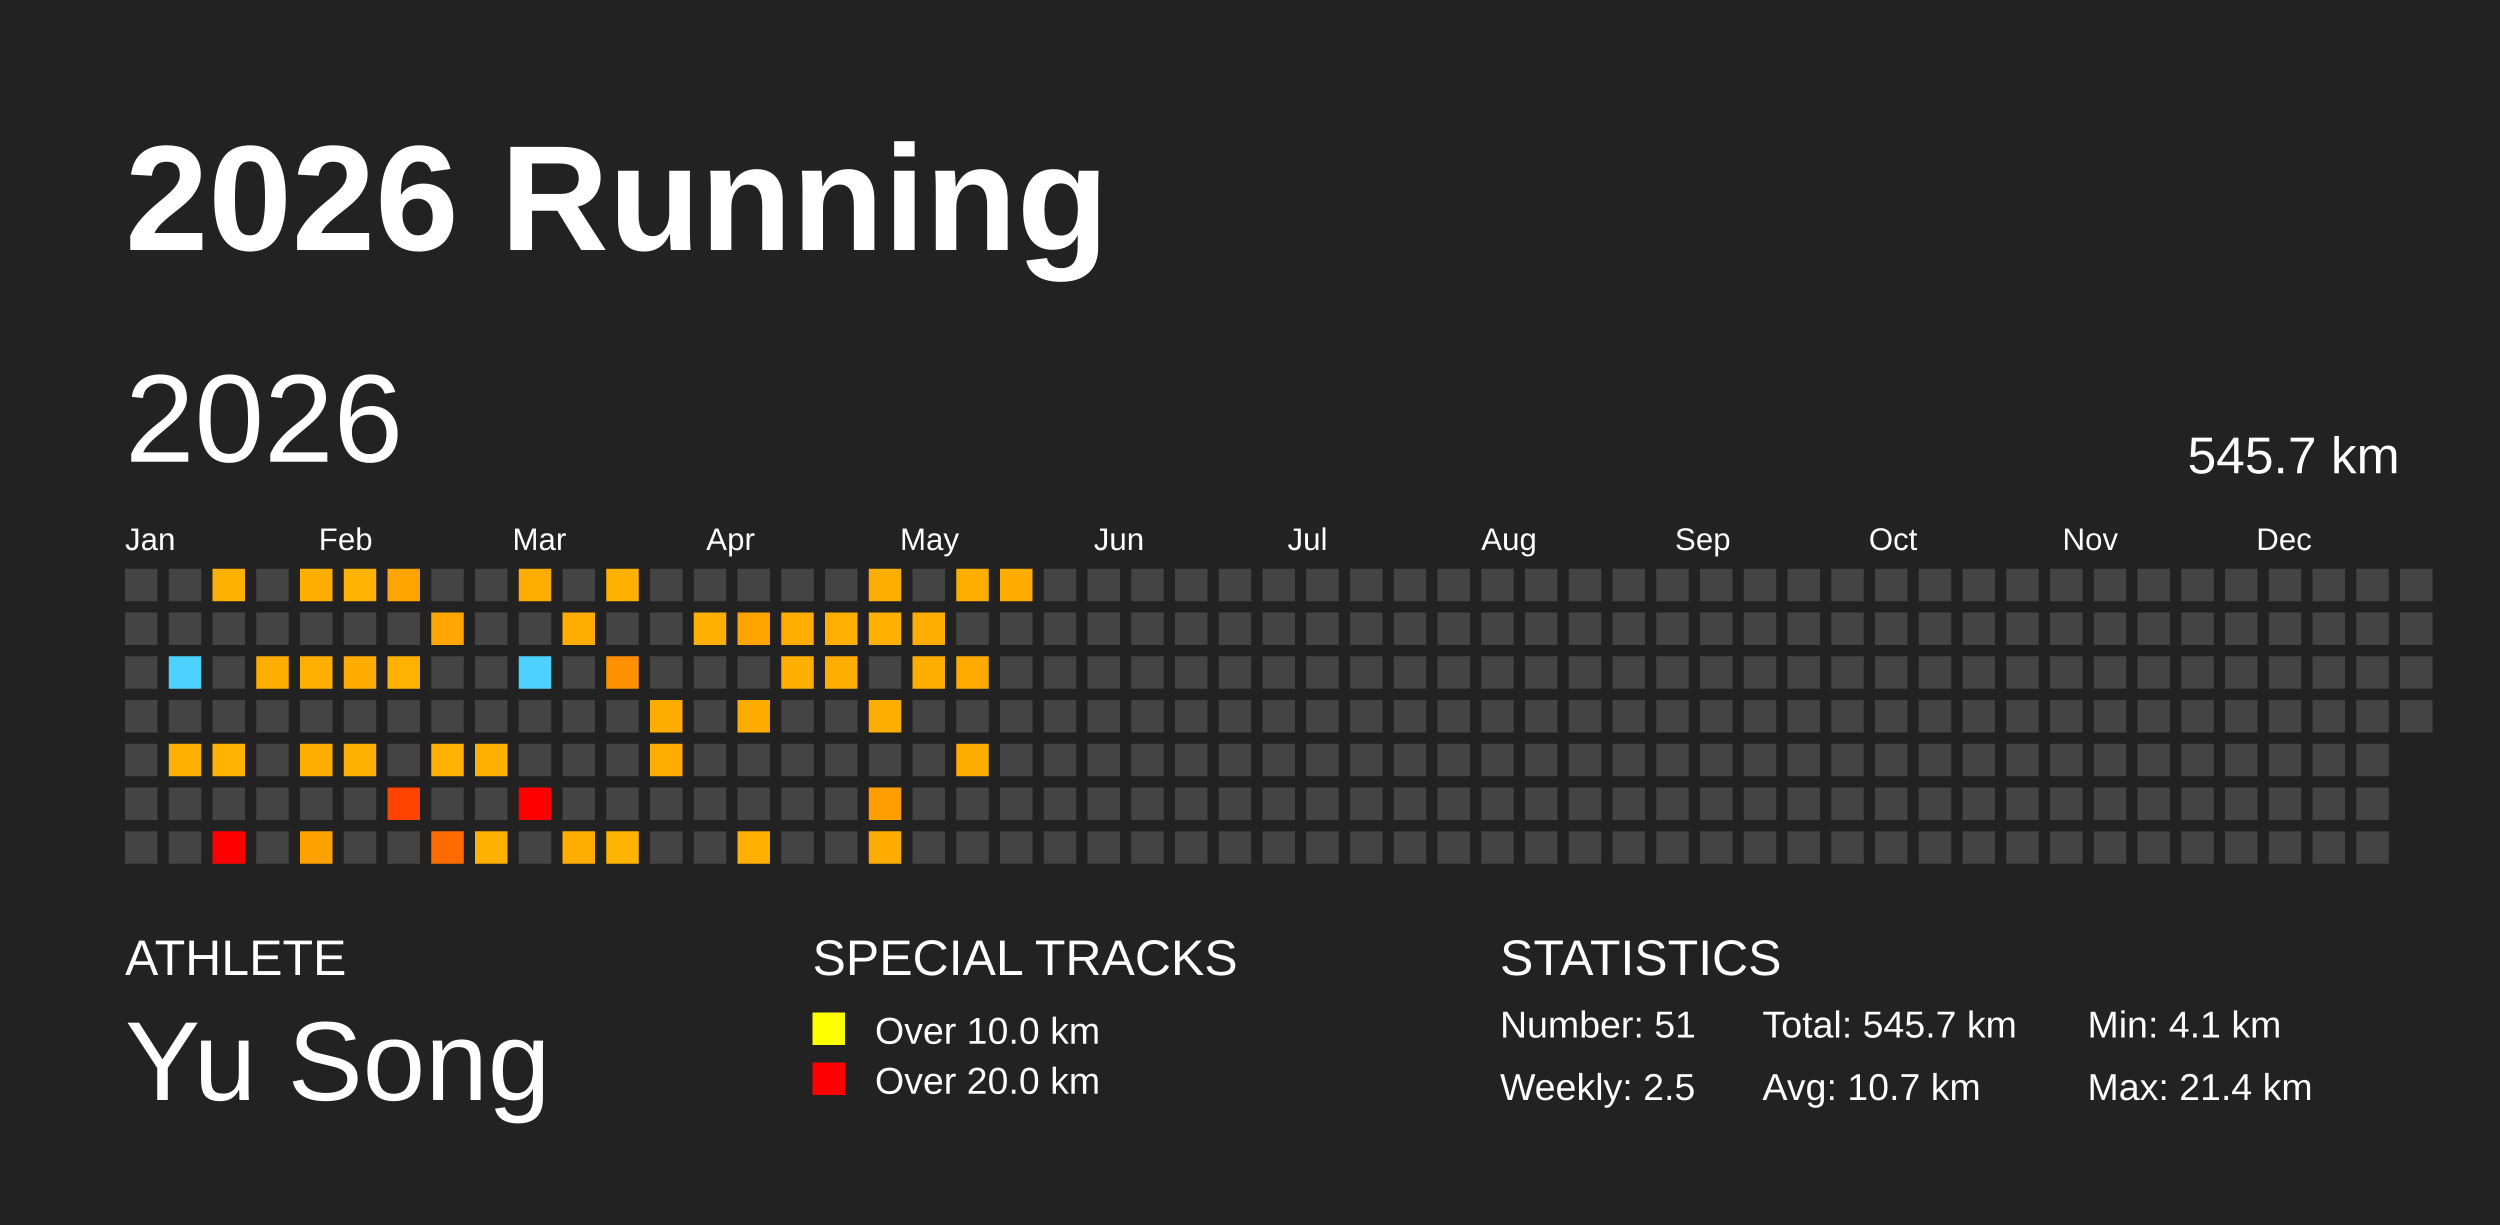
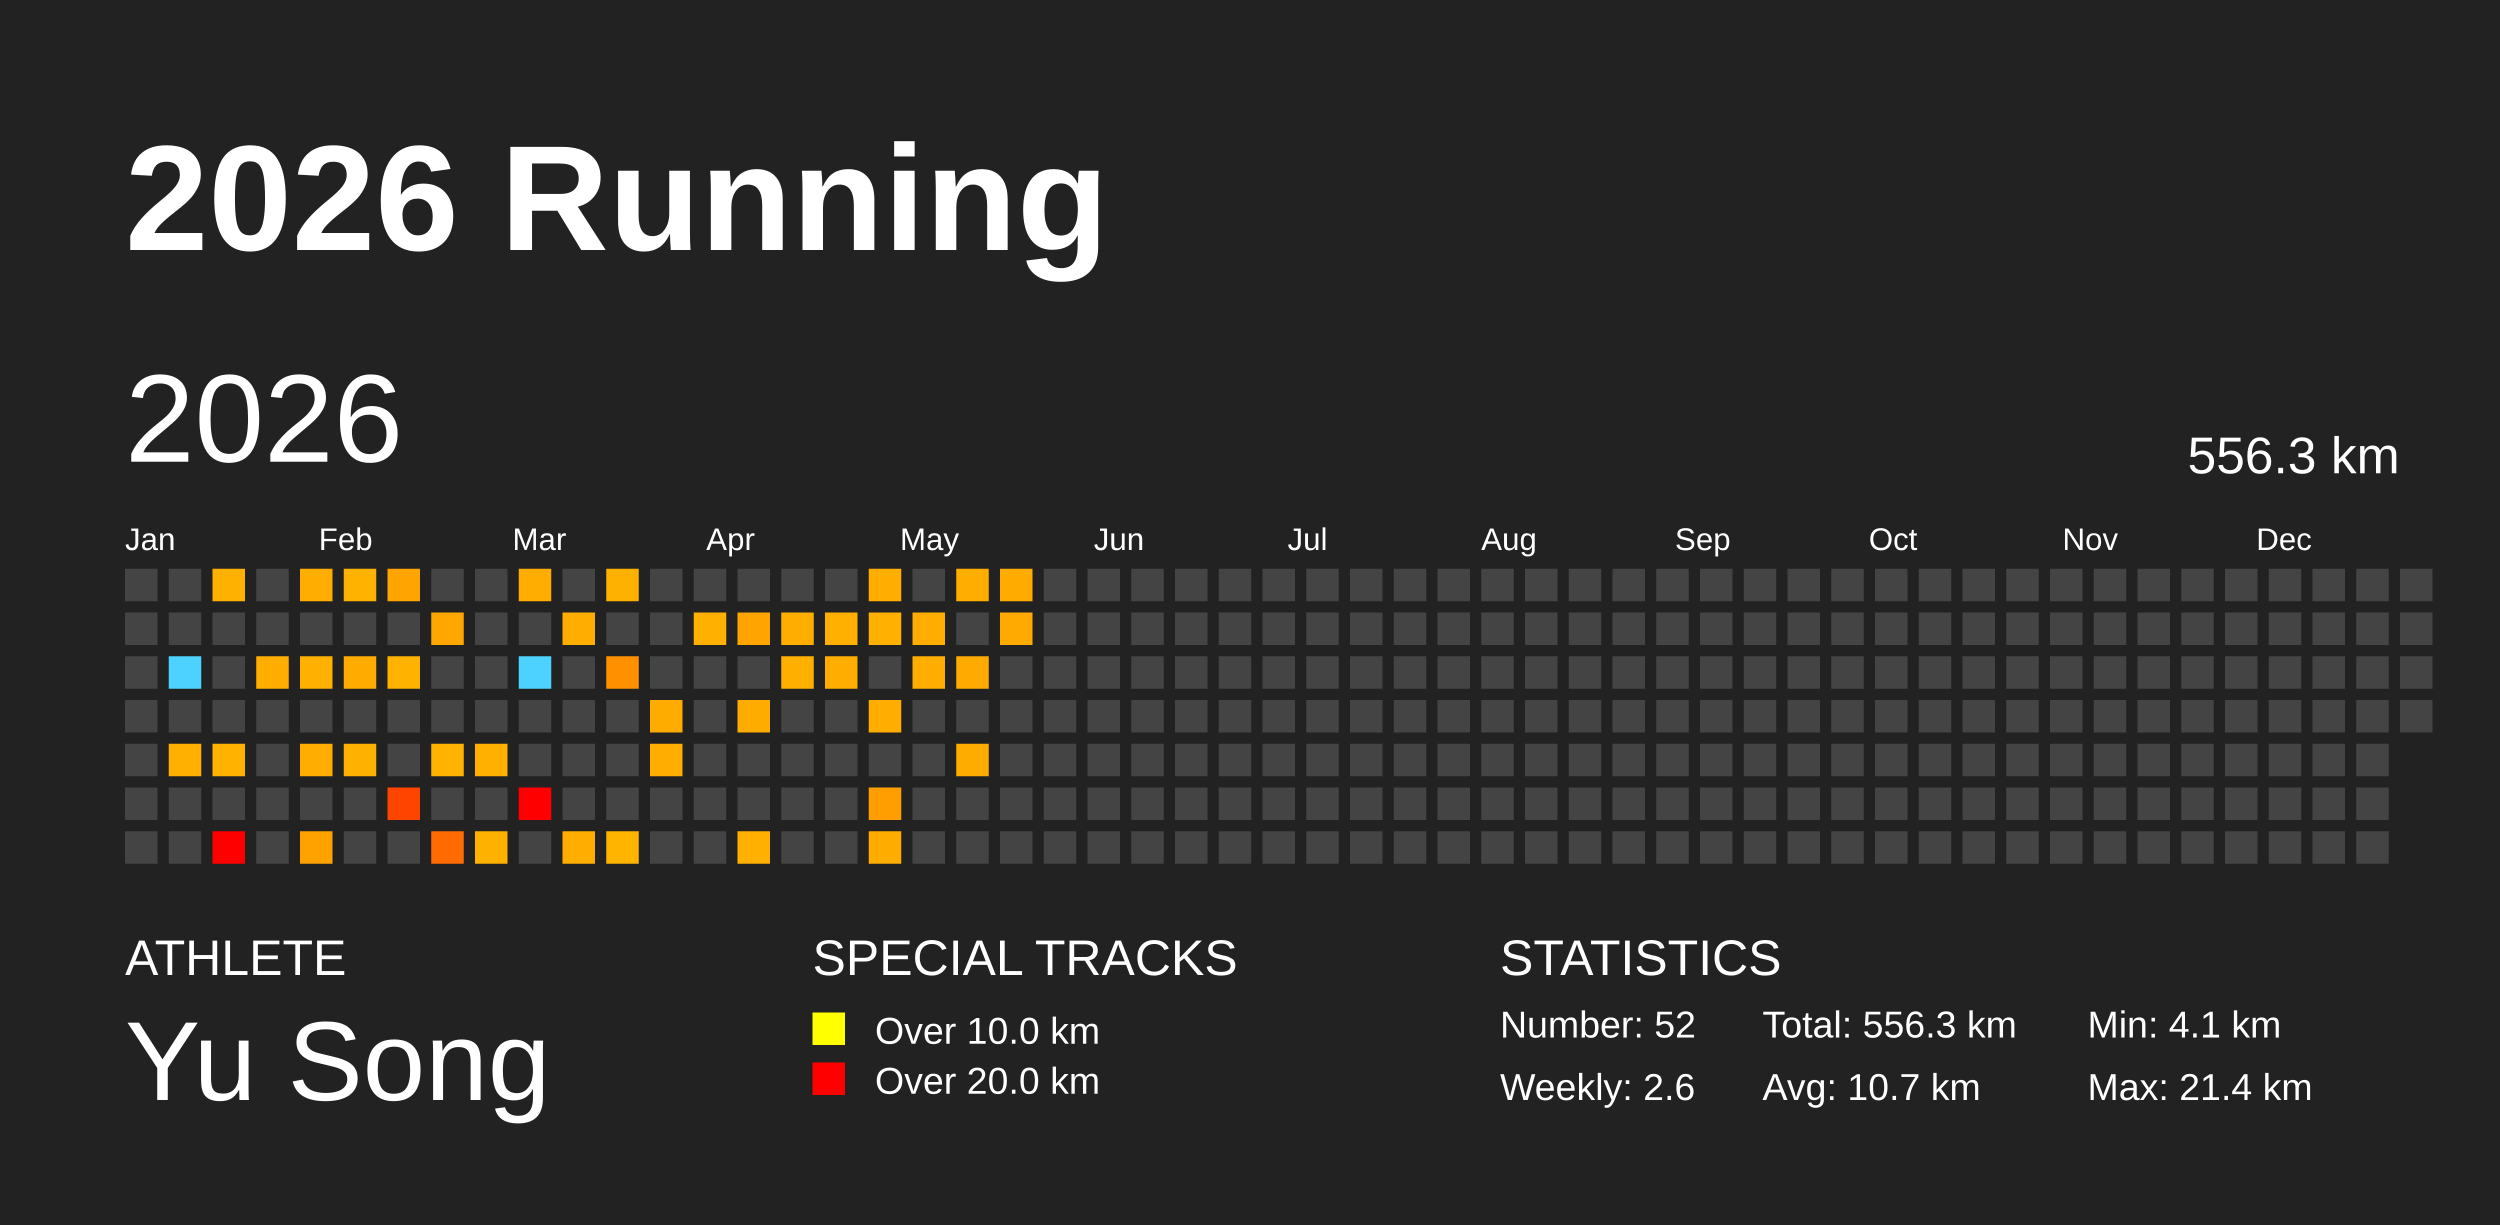
<svg xmlns="http://www.w3.org/2000/svg" baseProfile="full" height="98mm" version="1.1" viewBox="0,0,200,98" width="200mm">
  <defs />
  <rect fill="#222222" height="98" width="200" x="0" y="0" />
  <text fill="#FFFFFF" style="font-size:12px; font-family:Arial; font-weight:bold;" x="10" y="20">2026 Running</text>
  <text fill="#FFFFFF" style="font-size:4px; font-family:Arial" x="10" y="78">ATHLETE</text>
  <text fill="#FFFFFF" style="font-size:9px; font-family:Arial" x="10" y="88">Yu Song</text>
  <text fill="#FFFFFF" style="font-size:4px; font-family:Arial" x="65" y="78">SPECIAL TRACKS</text>
  <rect fill="yellow" height="2.6" width="2.6" x="65" y="81" />
  <text fill="#FFFFFF" style="font-size:3px; font-family:Arial" x="70" y="83.5">Over 10.0 km</text>
  <rect fill="red" height="2.6" width="2.6" x="65" y="85" />
  <text fill="#FFFFFF" style="font-size:3px; font-family:Arial" x="70" y="87.5">Over 20.0 km</text>
  <text fill="#FFFFFF" style="font-size:4px; font-family:Arial" x="120" y="78">STATISTICS</text>
-   <text fill="#FFFFFF" style="font-size:3px; font-family:Arial" x="120" y="83">Number: 51</text>
-   <text fill="#FFFFFF" style="font-size:3px; font-family:Arial" x="120" y="88">Weekly: 2.5</text>
-   <text fill="#FFFFFF" style="font-size:3px; font-family:Arial" x="141" y="83">Total: 545.7 km</text>
+   <text fill="#FFFFFF" style="font-size:3px; font-family:Arial" x="120" y="83">Number: 52</text>
+   <text fill="#FFFFFF" style="font-size:3px; font-family:Arial" x="120" y="88">Weekly: 2.6</text>
+   <text fill="#FFFFFF" style="font-size:3px; font-family:Arial" x="141" y="83">Total: 556.3 km</text>
  <text fill="#FFFFFF" style="font-size:3px; font-family:Arial" x="141" y="88">Avg: 10.7 km</text>
  <text fill="#FFFFFF" style="font-size:3px; font-family:Arial" x="167" y="83">Min: 4.1 km</text>
  <text fill="#FFFFFF" style="font-size:3px; font-family:Arial" x="167" y="88">Max: 21.4 km</text>
  <text dominant-baseline="hanging" fill="#FFFFFF" style="font-size:10.0px; font-family:Arial;" x="10" y="30">2026</text>
-   <text dominant-baseline="hanging" fill="#FFFFFF" style="font-size:4.125px; font-family:Arial;" x="175" y="35">545.7 km</text>
+   <text dominant-baseline="hanging" fill="#FFFFFF" style="font-size:4.125px; font-family:Arial;" x="175" y="35">556.3 km</text>
  <text fill="#FFFFFF" style="font-size:2.5px; font-family:Arial" x="10.0" y="44">Jan</text>
  <text fill="#FFFFFF" style="font-size:2.5px; font-family:Arial" x="25.5" y="44">Feb</text>
  <text fill="#FFFFFF" style="font-size:2.5px; font-family:Arial" x="41.0" y="44">Mar</text>
  <text fill="#FFFFFF" style="font-size:2.5px; font-family:Arial" x="56.5" y="44">Apr</text>
  <text fill="#FFFFFF" style="font-size:2.5px; font-family:Arial" x="72.0" y="44">May</text>
  <text fill="#FFFFFF" style="font-size:2.5px; font-family:Arial" x="87.5" y="44">Jun</text>
  <text fill="#FFFFFF" style="font-size:2.5px; font-family:Arial" x="103.0" y="44">Jul</text>
  <text fill="#FFFFFF" style="font-size:2.5px; font-family:Arial" x="118.5" y="44">Aug</text>
  <text fill="#FFFFFF" style="font-size:2.5px; font-family:Arial" x="134.0" y="44">Sep</text>
  <text fill="#FFFFFF" style="font-size:2.5px; font-family:Arial" x="149.5" y="44">Oct</text>
  <text fill="#FFFFFF" style="font-size:2.5px; font-family:Arial" x="165.0" y="44">Nov</text>
  <text fill="#FFFFFF" style="font-size:2.5px; font-family:Arial" x="180.5" y="44">Dec</text>
  <rect fill="#444444" height="2.6" width="2.6" x="10.0" y="45.5" />
  <rect fill="#444444" height="2.6" width="2.6" x="10.0" y="49.0" />
  <rect fill="#444444" height="2.6" width="2.6" x="10.0" y="52.5" />
  <rect fill="#444444" height="2.6" width="2.6" x="10.0" y="56.0" />
  <rect fill="#444444" height="2.6" width="2.6" x="10.0" y="59.5" />
  <rect fill="#444444" height="2.6" width="2.6" x="10.0" y="63.0" />
  <rect fill="#444444" height="2.6" width="2.6" x="10.0" y="66.5" />
  <rect fill="#444444" height="2.6" width="2.6" x="13.5" y="45.5" />
  <rect fill="#444444" height="2.6" width="2.6" x="13.5" y="49.0" />
  <rect fill="#4dd2ff" height="2.6" width="2.6" x="13.5" y="52.5" />
  <rect fill="#444444" height="2.6" width="2.6" x="13.5" y="56.0" />
  <rect fill="#ffb000" height="2.6" width="2.6" x="13.5" y="59.5" />
  <rect fill="#444444" height="2.6" width="2.6" x="13.5" y="63.0" />
  <rect fill="#444444" height="2.6" width="2.6" x="13.5" y="66.5" />
  <rect fill="#ffb100" height="2.6" width="2.6" x="17.0" y="45.5" />
  <rect fill="#444444" height="2.6" width="2.6" x="17.0" y="49.0" />
  <rect fill="#444444" height="2.6" width="2.6" x="17.0" y="52.5" />
  <rect fill="#444444" height="2.6" width="2.6" x="17.0" y="56.0" />
  <rect fill="#ffb300" height="2.6" width="2.6" x="17.0" y="59.5" />
  <rect fill="#444444" height="2.6" width="2.6" x="17.0" y="63.0" />
  <rect fill="red" height="2.6" width="2.6" x="17.0" y="66.5" />
  <rect fill="#444444" height="2.6" width="2.6" x="20.5" y="45.5" />
  <rect fill="#444444" height="2.6" width="2.6" x="20.5" y="49.0" />
  <rect fill="#ffae00" height="2.6" width="2.6" x="20.5" y="52.5" />
  <rect fill="#444444" height="2.6" width="2.6" x="20.5" y="56.0" />
  <rect fill="#444444" height="2.6" width="2.6" x="20.5" y="59.5" />
  <rect fill="#444444" height="2.6" width="2.6" x="20.5" y="63.0" />
  <rect fill="#444444" height="2.6" width="2.6" x="20.5" y="66.5" />
  <rect fill="#ffae00" height="2.6" width="2.6" x="24.0" y="45.5" />
  <rect fill="#444444" height="2.6" width="2.6" x="24.0" y="49.0" />
  <rect fill="#ffb000" height="2.6" width="2.6" x="24.0" y="52.5" />
  <rect fill="#444444" height="2.6" width="2.6" x="24.0" y="56.0" />
  <rect fill="#ffad00" height="2.6" width="2.6" x="24.0" y="59.5" />
  <rect fill="#444444" height="2.6" width="2.6" x="24.0" y="63.0" />
  <rect fill="#ffa200" height="2.6" width="2.6" x="24.0" y="66.5" />
  <rect fill="#ffb200" height="2.6" width="2.6" x="27.5" y="45.5" />
  <rect fill="#444444" height="2.6" width="2.6" x="27.5" y="49.0" />
  <rect fill="#ffab00" height="2.6" width="2.6" x="27.5" y="52.5" />
  <rect fill="#444444" height="2.6" width="2.6" x="27.5" y="56.0" />
  <rect fill="#ffb100" height="2.6" width="2.6" x="27.5" y="59.5" />
  <rect fill="#444444" height="2.6" width="2.6" x="27.5" y="63.0" />
  <rect fill="#444444" height="2.6" width="2.6" x="27.5" y="66.5" />
  <rect fill="#ffa400" height="2.6" width="2.6" x="31.0" y="45.5" />
  <rect fill="#444444" height="2.6" width="2.6" x="31.0" y="49.0" />
  <rect fill="#ffb200" height="2.6" width="2.6" x="31.0" y="52.5" />
  <rect fill="#444444" height="2.6" width="2.6" x="31.0" y="56.0" />
  <rect fill="#444444" height="2.6" width="2.6" x="31.0" y="59.5" />
  <rect fill="#ff4400" height="2.6" width="2.6" x="31.0" y="63.0" />
  <rect fill="#444444" height="2.6" width="2.6" x="31.0" y="66.5" />
  <rect fill="#444444" height="2.6" width="2.6" x="34.5" y="45.5" />
  <rect fill="#ffa600" height="2.6" width="2.6" x="34.5" y="49.0" />
  <rect fill="#444444" height="2.6" width="2.6" x="34.5" y="52.5" />
  <rect fill="#444444" height="2.6" width="2.6" x="34.5" y="56.0" />
  <rect fill="#ffb300" height="2.6" width="2.6" x="34.5" y="59.5" />
  <rect fill="#444444" height="2.6" width="2.6" x="34.5" y="63.0" />
  <rect fill="#ff6b00" height="2.6" width="2.6" x="34.5" y="66.5" />
  <rect fill="#444444" height="2.6" width="2.6" x="38.0" y="45.5" />
  <rect fill="#444444" height="2.6" width="2.6" x="38.0" y="49.0" />
  <rect fill="#444444" height="2.6" width="2.6" x="38.0" y="52.5" />
  <rect fill="#444444" height="2.6" width="2.6" x="38.0" y="56.0" />
  <rect fill="#ffb000" height="2.6" width="2.6" x="38.0" y="59.5" />
  <rect fill="#444444" height="2.6" width="2.6" x="38.0" y="63.0" />
  <rect fill="#ffb100" height="2.6" width="2.6" x="38.0" y="66.5" />
  <rect fill="#ffad00" height="2.6" width="2.6" x="41.5" y="45.5" />
  <rect fill="#444444" height="2.6" width="2.6" x="41.5" y="49.0" />
  <rect fill="#4dd2ff" height="2.6" width="2.6" x="41.5" y="52.5" />
  <rect fill="#444444" height="2.6" width="2.6" x="41.5" y="56.0" />
  <rect fill="#444444" height="2.6" width="2.6" x="41.5" y="59.5" />
  <rect fill="red" height="2.6" width="2.6" x="41.5" y="63.0" />
  <rect fill="#444444" height="2.6" width="2.6" x="41.5" y="66.5" />
  <rect fill="#444444" height="2.6" width="2.6" x="45.0" y="45.5" />
  <rect fill="#ffae00" height="2.6" width="2.6" x="45.0" y="49.0" />
  <rect fill="#444444" height="2.6" width="2.6" x="45.0" y="52.5" />
  <rect fill="#444444" height="2.6" width="2.6" x="45.0" y="56.0" />
  <rect fill="#444444" height="2.6" width="2.6" x="45.0" y="59.5" />
  <rect fill="#444444" height="2.6" width="2.6" x="45.0" y="63.0" />
  <rect fill="#ffae00" height="2.6" width="2.6" x="45.0" y="66.5" />
  <rect fill="#ffb100" height="2.6" width="2.6" x="48.5" y="45.5" />
  <rect fill="#444444" height="2.6" width="2.6" x="48.5" y="49.0" />
  <rect fill="#ff9100" height="2.6" width="2.6" x="48.5" y="52.5" />
  <rect fill="#444444" height="2.6" width="2.6" x="48.5" y="56.0" />
  <rect fill="#444444" height="2.6" width="2.6" x="48.5" y="59.5" />
  <rect fill="#444444" height="2.6" width="2.6" x="48.5" y="63.0" />
  <rect fill="#ffb400" height="2.6" width="2.6" x="48.5" y="66.5" />
  <rect fill="#444444" height="2.6" width="2.6" x="52.0" y="45.5" />
  <rect fill="#444444" height="2.6" width="2.6" x="52.0" y="49.0" />
  <rect fill="#444444" height="2.6" width="2.6" x="52.0" y="52.5" />
  <rect fill="#ffac00" height="2.6" width="2.6" x="52.0" y="56.0" />
  <rect fill="#ffae00" height="2.6" width="2.6" x="52.0" y="59.5" />
  <rect fill="#444444" height="2.6" width="2.6" x="52.0" y="63.0" />
  <rect fill="#444444" height="2.6" width="2.6" x="52.0" y="66.5" />
  <rect fill="#444444" height="2.6" width="2.6" x="55.5" y="45.5" />
  <rect fill="#ffb000" height="2.6" width="2.6" x="55.5" y="49.0" />
  <rect fill="#444444" height="2.6" width="2.6" x="55.5" y="52.5" />
  <rect fill="#444444" height="2.6" width="2.6" x="55.5" y="56.0" />
  <rect fill="#444444" height="2.6" width="2.6" x="55.5" y="59.5" />
  <rect fill="#444444" height="2.6" width="2.6" x="55.5" y="63.0" />
  <rect fill="#444444" height="2.6" width="2.6" x="55.5" y="66.5" />
  <rect fill="#444444" height="2.6" width="2.6" x="59.0" y="45.5" />
  <rect fill="#ffa400" height="2.6" width="2.6" x="59.0" y="49.0" />
  <rect fill="#444444" height="2.6" width="2.6" x="59.0" y="52.5" />
  <rect fill="#ffac00" height="2.6" width="2.6" x="59.0" y="56.0" />
  <rect fill="#444444" height="2.6" width="2.6" x="59.0" y="59.5" />
  <rect fill="#444444" height="2.6" width="2.6" x="59.0" y="63.0" />
  <rect fill="#ffb000" height="2.6" width="2.6" x="59.0" y="66.5" />
  <rect fill="#444444" height="2.6" width="2.6" x="62.5" y="45.5" />
  <rect fill="#ffae00" height="2.6" width="2.6" x="62.5" y="49.0" />
  <rect fill="#ffaf00" height="2.6" width="2.6" x="62.5" y="52.5" />
  <rect fill="#444444" height="2.6" width="2.6" x="62.5" y="56.0" />
  <rect fill="#444444" height="2.6" width="2.6" x="62.5" y="59.5" />
  <rect fill="#444444" height="2.6" width="2.6" x="62.5" y="63.0" />
  <rect fill="#444444" height="2.6" width="2.6" x="62.5" y="66.5" />
  <rect fill="#444444" height="2.6" width="2.6" x="66.0" y="45.5" />
  <rect fill="#ffb000" height="2.6" width="2.6" x="66.0" y="49.0" />
  <rect fill="#ffae00" height="2.6" width="2.6" x="66.0" y="52.5" />
  <rect fill="#444444" height="2.6" width="2.6" x="66.0" y="56.0" />
  <rect fill="#444444" height="2.6" width="2.6" x="66.0" y="59.5" />
  <rect fill="#444444" height="2.6" width="2.6" x="66.0" y="63.0" />
  <rect fill="#444444" height="2.6" width="2.6" x="66.0" y="66.5" />
  <rect fill="#ffae00" height="2.6" width="2.6" x="69.5" y="45.5" />
  <rect fill="#ffb000" height="2.6" width="2.6" x="69.5" y="49.0" />
  <rect fill="#444444" height="2.6" width="2.6" x="69.5" y="52.5" />
  <rect fill="#ffae00" height="2.6" width="2.6" x="69.5" y="56.0" />
  <rect fill="#444444" height="2.6" width="2.6" x="69.5" y="59.5" />
  <rect fill="#ff9e00" height="2.6" width="2.6" x="69.5" y="63.0" />
  <rect fill="#ffac00" height="2.6" width="2.6" x="69.5" y="66.5" />
  <rect fill="#444444" height="2.6" width="2.6" x="73.0" y="45.5" />
  <rect fill="#ffad00" height="2.6" width="2.6" x="73.0" y="49.0" />
  <rect fill="#ffae00" height="2.6" width="2.6" x="73.0" y="52.5" />
  <rect fill="#444444" height="2.6" width="2.6" x="73.0" y="56.0" />
  <rect fill="#444444" height="2.6" width="2.6" x="73.0" y="59.5" />
  <rect fill="#444444" height="2.6" width="2.6" x="73.0" y="63.0" />
  <rect fill="#444444" height="2.6" width="2.6" x="73.0" y="66.5" />
  <rect fill="#ffae00" height="2.6" width="2.6" x="76.5" y="45.5" />
  <rect fill="#444444" height="2.6" width="2.6" x="76.5" y="49.0" />
  <rect fill="#ffaa00" height="2.6" width="2.6" x="76.5" y="52.5" />
  <rect fill="#444444" height="2.6" width="2.6" x="76.5" y="56.0" />
  <rect fill="#ffac00" height="2.6" width="2.6" x="76.5" y="59.5" />
  <rect fill="#444444" height="2.6" width="2.6" x="76.5" y="63.0" />
  <rect fill="#444444" height="2.6" width="2.6" x="76.5" y="66.5" />
  <rect fill="#ffab00" height="2.6" width="2.6" x="80.0" y="45.5" />
-   <rect fill="#444444" height="2.6" width="2.6" x="80.0" y="49.0" />
+   <rect fill="#ffaa00" height="2.6" width="2.6" x="80.0" y="49.0" />
  <rect fill="#444444" height="2.6" width="2.6" x="80.0" y="52.5" />
  <rect fill="#444444" height="2.6" width="2.6" x="80.0" y="56.0" />
  <rect fill="#444444" height="2.6" width="2.6" x="80.0" y="59.5" />
  <rect fill="#444444" height="2.6" width="2.6" x="80.0" y="63.0" />
  <rect fill="#444444" height="2.6" width="2.6" x="80.0" y="66.5" />
  <rect fill="#444444" height="2.6" width="2.6" x="83.5" y="45.5" />
  <rect fill="#444444" height="2.6" width="2.6" x="83.5" y="49.0" />
  <rect fill="#444444" height="2.6" width="2.6" x="83.5" y="52.5" />
  <rect fill="#444444" height="2.6" width="2.6" x="83.5" y="56.0" />
  <rect fill="#444444" height="2.6" width="2.6" x="83.5" y="59.5" />
  <rect fill="#444444" height="2.6" width="2.6" x="83.5" y="63.0" />
  <rect fill="#444444" height="2.6" width="2.6" x="83.5" y="66.5" />
  <rect fill="#444444" height="2.6" width="2.6" x="87.0" y="45.5" />
  <rect fill="#444444" height="2.6" width="2.6" x="87.0" y="49.0" />
  <rect fill="#444444" height="2.6" width="2.6" x="87.0" y="52.5" />
  <rect fill="#444444" height="2.6" width="2.6" x="87.0" y="56.0" />
  <rect fill="#444444" height="2.6" width="2.6" x="87.0" y="59.5" />
  <rect fill="#444444" height="2.6" width="2.6" x="87.0" y="63.0" />
  <rect fill="#444444" height="2.6" width="2.6" x="87.0" y="66.5" />
  <rect fill="#444444" height="2.6" width="2.6" x="90.5" y="45.5" />
  <rect fill="#444444" height="2.6" width="2.6" x="90.5" y="49.0" />
  <rect fill="#444444" height="2.6" width="2.6" x="90.5" y="52.5" />
  <rect fill="#444444" height="2.6" width="2.6" x="90.5" y="56.0" />
  <rect fill="#444444" height="2.6" width="2.6" x="90.5" y="59.5" />
  <rect fill="#444444" height="2.6" width="2.6" x="90.5" y="63.0" />
  <rect fill="#444444" height="2.6" width="2.6" x="90.5" y="66.5" />
  <rect fill="#444444" height="2.6" width="2.6" x="94.0" y="45.5" />
  <rect fill="#444444" height="2.6" width="2.6" x="94.0" y="49.0" />
  <rect fill="#444444" height="2.6" width="2.6" x="94.0" y="52.5" />
  <rect fill="#444444" height="2.6" width="2.6" x="94.0" y="56.0" />
  <rect fill="#444444" height="2.6" width="2.6" x="94.0" y="59.5" />
  <rect fill="#444444" height="2.6" width="2.6" x="94.0" y="63.0" />
  <rect fill="#444444" height="2.6" width="2.6" x="94.0" y="66.5" />
  <rect fill="#444444" height="2.6" width="2.6" x="97.5" y="45.5" />
  <rect fill="#444444" height="2.6" width="2.6" x="97.5" y="49.0" />
  <rect fill="#444444" height="2.6" width="2.6" x="97.5" y="52.5" />
  <rect fill="#444444" height="2.6" width="2.6" x="97.5" y="56.0" />
  <rect fill="#444444" height="2.6" width="2.6" x="97.5" y="59.5" />
  <rect fill="#444444" height="2.6" width="2.6" x="97.5" y="63.0" />
  <rect fill="#444444" height="2.6" width="2.6" x="97.5" y="66.5" />
  <rect fill="#444444" height="2.6" width="2.6" x="101.0" y="45.5" />
  <rect fill="#444444" height="2.6" width="2.6" x="101.0" y="49.0" />
  <rect fill="#444444" height="2.6" width="2.6" x="101.0" y="52.5" />
  <rect fill="#444444" height="2.6" width="2.6" x="101.0" y="56.0" />
  <rect fill="#444444" height="2.6" width="2.6" x="101.0" y="59.5" />
  <rect fill="#444444" height="2.6" width="2.6" x="101.0" y="63.0" />
  <rect fill="#444444" height="2.6" width="2.6" x="101.0" y="66.5" />
  <rect fill="#444444" height="2.6" width="2.6" x="104.5" y="45.5" />
  <rect fill="#444444" height="2.6" width="2.6" x="104.5" y="49.0" />
  <rect fill="#444444" height="2.6" width="2.6" x="104.5" y="52.5" />
  <rect fill="#444444" height="2.6" width="2.6" x="104.5" y="56.0" />
  <rect fill="#444444" height="2.6" width="2.6" x="104.5" y="59.5" />
  <rect fill="#444444" height="2.6" width="2.6" x="104.5" y="63.0" />
  <rect fill="#444444" height="2.6" width="2.6" x="104.5" y="66.5" />
  <rect fill="#444444" height="2.6" width="2.6" x="108.0" y="45.5" />
  <rect fill="#444444" height="2.6" width="2.6" x="108.0" y="49.0" />
  <rect fill="#444444" height="2.6" width="2.6" x="108.0" y="52.5" />
  <rect fill="#444444" height="2.6" width="2.6" x="108.0" y="56.0" />
  <rect fill="#444444" height="2.6" width="2.6" x="108.0" y="59.5" />
  <rect fill="#444444" height="2.6" width="2.6" x="108.0" y="63.0" />
  <rect fill="#444444" height="2.6" width="2.6" x="108.0" y="66.5" />
  <rect fill="#444444" height="2.6" width="2.6" x="111.5" y="45.5" />
  <rect fill="#444444" height="2.6" width="2.6" x="111.5" y="49.0" />
  <rect fill="#444444" height="2.6" width="2.6" x="111.5" y="52.5" />
  <rect fill="#444444" height="2.6" width="2.6" x="111.5" y="56.0" />
  <rect fill="#444444" height="2.6" width="2.6" x="111.5" y="59.5" />
  <rect fill="#444444" height="2.6" width="2.6" x="111.5" y="63.0" />
  <rect fill="#444444" height="2.6" width="2.6" x="111.5" y="66.5" />
  <rect fill="#444444" height="2.6" width="2.6" x="115.0" y="45.5" />
  <rect fill="#444444" height="2.6" width="2.6" x="115.0" y="49.0" />
  <rect fill="#444444" height="2.6" width="2.6" x="115.0" y="52.5" />
  <rect fill="#444444" height="2.6" width="2.6" x="115.0" y="56.0" />
  <rect fill="#444444" height="2.6" width="2.6" x="115.0" y="59.5" />
  <rect fill="#444444" height="2.6" width="2.6" x="115.0" y="63.0" />
  <rect fill="#444444" height="2.6" width="2.6" x="115.0" y="66.5" />
  <rect fill="#444444" height="2.6" width="2.6" x="118.5" y="45.5" />
  <rect fill="#444444" height="2.6" width="2.6" x="118.5" y="49.0" />
  <rect fill="#444444" height="2.6" width="2.6" x="118.5" y="52.5" />
  <rect fill="#444444" height="2.6" width="2.6" x="118.5" y="56.0" />
  <rect fill="#444444" height="2.6" width="2.6" x="118.5" y="59.5" />
  <rect fill="#444444" height="2.6" width="2.6" x="118.5" y="63.0" />
  <rect fill="#444444" height="2.6" width="2.6" x="118.5" y="66.5" />
  <rect fill="#444444" height="2.6" width="2.6" x="122.0" y="45.5" />
  <rect fill="#444444" height="2.6" width="2.6" x="122.0" y="49.0" />
  <rect fill="#444444" height="2.6" width="2.6" x="122.0" y="52.5" />
  <rect fill="#444444" height="2.6" width="2.6" x="122.0" y="56.0" />
  <rect fill="#444444" height="2.6" width="2.6" x="122.0" y="59.5" />
  <rect fill="#444444" height="2.6" width="2.6" x="122.0" y="63.0" />
  <rect fill="#444444" height="2.6" width="2.6" x="122.0" y="66.5" />
  <rect fill="#444444" height="2.6" width="2.6" x="125.5" y="45.5" />
  <rect fill="#444444" height="2.6" width="2.6" x="125.5" y="49.0" />
  <rect fill="#444444" height="2.6" width="2.6" x="125.5" y="52.5" />
  <rect fill="#444444" height="2.6" width="2.6" x="125.5" y="56.0" />
  <rect fill="#444444" height="2.6" width="2.6" x="125.5" y="59.5" />
  <rect fill="#444444" height="2.6" width="2.6" x="125.5" y="63.0" />
  <rect fill="#444444" height="2.6" width="2.6" x="125.5" y="66.5" />
  <rect fill="#444444" height="2.6" width="2.6" x="129.0" y="45.5" />
  <rect fill="#444444" height="2.6" width="2.6" x="129.0" y="49.0" />
  <rect fill="#444444" height="2.6" width="2.6" x="129.0" y="52.5" />
  <rect fill="#444444" height="2.6" width="2.6" x="129.0" y="56.0" />
  <rect fill="#444444" height="2.6" width="2.6" x="129.0" y="59.5" />
  <rect fill="#444444" height="2.6" width="2.6" x="129.0" y="63.0" />
  <rect fill="#444444" height="2.6" width="2.6" x="129.0" y="66.5" />
  <rect fill="#444444" height="2.6" width="2.6" x="132.5" y="45.5" />
  <rect fill="#444444" height="2.6" width="2.6" x="132.5" y="49.0" />
  <rect fill="#444444" height="2.6" width="2.6" x="132.5" y="52.5" />
  <rect fill="#444444" height="2.6" width="2.6" x="132.5" y="56.0" />
  <rect fill="#444444" height="2.6" width="2.6" x="132.5" y="59.5" />
  <rect fill="#444444" height="2.6" width="2.6" x="132.5" y="63.0" />
  <rect fill="#444444" height="2.6" width="2.6" x="132.5" y="66.5" />
  <rect fill="#444444" height="2.6" width="2.6" x="136.0" y="45.5" />
  <rect fill="#444444" height="2.6" width="2.6" x="136.0" y="49.0" />
  <rect fill="#444444" height="2.6" width="2.6" x="136.0" y="52.5" />
  <rect fill="#444444" height="2.6" width="2.6" x="136.0" y="56.0" />
  <rect fill="#444444" height="2.6" width="2.6" x="136.0" y="59.5" />
  <rect fill="#444444" height="2.6" width="2.6" x="136.0" y="63.0" />
  <rect fill="#444444" height="2.6" width="2.6" x="136.0" y="66.5" />
  <rect fill="#444444" height="2.6" width="2.6" x="139.5" y="45.5" />
  <rect fill="#444444" height="2.6" width="2.6" x="139.5" y="49.0" />
  <rect fill="#444444" height="2.6" width="2.6" x="139.5" y="52.5" />
  <rect fill="#444444" height="2.6" width="2.6" x="139.5" y="56.0" />
  <rect fill="#444444" height="2.6" width="2.6" x="139.5" y="59.5" />
  <rect fill="#444444" height="2.6" width="2.6" x="139.5" y="63.0" />
  <rect fill="#444444" height="2.6" width="2.6" x="139.5" y="66.5" />
  <rect fill="#444444" height="2.6" width="2.6" x="143.0" y="45.5" />
  <rect fill="#444444" height="2.6" width="2.6" x="143.0" y="49.0" />
  <rect fill="#444444" height="2.6" width="2.6" x="143.0" y="52.5" />
  <rect fill="#444444" height="2.6" width="2.6" x="143.0" y="56.0" />
  <rect fill="#444444" height="2.6" width="2.6" x="143.0" y="59.5" />
  <rect fill="#444444" height="2.6" width="2.6" x="143.0" y="63.0" />
  <rect fill="#444444" height="2.6" width="2.6" x="143.0" y="66.5" />
  <rect fill="#444444" height="2.6" width="2.6" x="146.5" y="45.5" />
  <rect fill="#444444" height="2.6" width="2.6" x="146.5" y="49.0" />
  <rect fill="#444444" height="2.6" width="2.6" x="146.5" y="52.5" />
  <rect fill="#444444" height="2.6" width="2.6" x="146.5" y="56.0" />
  <rect fill="#444444" height="2.6" width="2.6" x="146.5" y="59.5" />
  <rect fill="#444444" height="2.6" width="2.6" x="146.5" y="63.0" />
  <rect fill="#444444" height="2.6" width="2.6" x="146.5" y="66.5" />
  <rect fill="#444444" height="2.6" width="2.6" x="150.0" y="45.5" />
  <rect fill="#444444" height="2.6" width="2.6" x="150.0" y="49.0" />
  <rect fill="#444444" height="2.6" width="2.6" x="150.0" y="52.5" />
  <rect fill="#444444" height="2.6" width="2.6" x="150.0" y="56.0" />
  <rect fill="#444444" height="2.6" width="2.6" x="150.0" y="59.5" />
  <rect fill="#444444" height="2.6" width="2.6" x="150.0" y="63.0" />
  <rect fill="#444444" height="2.6" width="2.6" x="150.0" y="66.5" />
  <rect fill="#444444" height="2.6" width="2.6" x="153.5" y="45.5" />
  <rect fill="#444444" height="2.6" width="2.6" x="153.5" y="49.0" />
  <rect fill="#444444" height="2.6" width="2.6" x="153.5" y="52.5" />
  <rect fill="#444444" height="2.6" width="2.6" x="153.5" y="56.0" />
  <rect fill="#444444" height="2.6" width="2.6" x="153.5" y="59.5" />
  <rect fill="#444444" height="2.6" width="2.6" x="153.5" y="63.0" />
  <rect fill="#444444" height="2.6" width="2.6" x="153.5" y="66.5" />
  <rect fill="#444444" height="2.6" width="2.6" x="157.0" y="45.5" />
  <rect fill="#444444" height="2.6" width="2.6" x="157.0" y="49.0" />
  <rect fill="#444444" height="2.6" width="2.6" x="157.0" y="52.5" />
  <rect fill="#444444" height="2.6" width="2.6" x="157.0" y="56.0" />
  <rect fill="#444444" height="2.6" width="2.6" x="157.0" y="59.5" />
  <rect fill="#444444" height="2.6" width="2.6" x="157.0" y="63.0" />
  <rect fill="#444444" height="2.6" width="2.6" x="157.0" y="66.5" />
  <rect fill="#444444" height="2.6" width="2.6" x="160.5" y="45.5" />
  <rect fill="#444444" height="2.6" width="2.6" x="160.5" y="49.0" />
  <rect fill="#444444" height="2.6" width="2.6" x="160.5" y="52.5" />
  <rect fill="#444444" height="2.6" width="2.6" x="160.5" y="56.0" />
  <rect fill="#444444" height="2.6" width="2.6" x="160.5" y="59.5" />
  <rect fill="#444444" height="2.6" width="2.6" x="160.5" y="63.0" />
  <rect fill="#444444" height="2.6" width="2.6" x="160.5" y="66.5" />
  <rect fill="#444444" height="2.6" width="2.6" x="164.0" y="45.5" />
  <rect fill="#444444" height="2.6" width="2.6" x="164.0" y="49.0" />
  <rect fill="#444444" height="2.6" width="2.6" x="164.0" y="52.5" />
  <rect fill="#444444" height="2.6" width="2.6" x="164.0" y="56.0" />
  <rect fill="#444444" height="2.6" width="2.6" x="164.0" y="59.5" />
  <rect fill="#444444" height="2.6" width="2.6" x="164.0" y="63.0" />
  <rect fill="#444444" height="2.6" width="2.6" x="164.0" y="66.5" />
  <rect fill="#444444" height="2.6" width="2.6" x="167.5" y="45.5" />
  <rect fill="#444444" height="2.6" width="2.6" x="167.5" y="49.0" />
  <rect fill="#444444" height="2.6" width="2.6" x="167.5" y="52.5" />
  <rect fill="#444444" height="2.6" width="2.6" x="167.5" y="56.0" />
  <rect fill="#444444" height="2.6" width="2.6" x="167.5" y="59.5" />
  <rect fill="#444444" height="2.6" width="2.6" x="167.5" y="63.0" />
  <rect fill="#444444" height="2.6" width="2.6" x="167.5" y="66.5" />
  <rect fill="#444444" height="2.6" width="2.6" x="171.0" y="45.5" />
  <rect fill="#444444" height="2.6" width="2.6" x="171.0" y="49.0" />
  <rect fill="#444444" height="2.6" width="2.6" x="171.0" y="52.5" />
  <rect fill="#444444" height="2.6" width="2.6" x="171.0" y="56.0" />
  <rect fill="#444444" height="2.6" width="2.6" x="171.0" y="59.5" />
  <rect fill="#444444" height="2.6" width="2.6" x="171.0" y="63.0" />
  <rect fill="#444444" height="2.6" width="2.6" x="171.0" y="66.5" />
  <rect fill="#444444" height="2.6" width="2.6" x="174.5" y="45.5" />
  <rect fill="#444444" height="2.6" width="2.6" x="174.5" y="49.0" />
  <rect fill="#444444" height="2.6" width="2.6" x="174.5" y="52.5" />
  <rect fill="#444444" height="2.6" width="2.6" x="174.5" y="56.0" />
  <rect fill="#444444" height="2.6" width="2.6" x="174.5" y="59.5" />
  <rect fill="#444444" height="2.6" width="2.6" x="174.5" y="63.0" />
  <rect fill="#444444" height="2.6" width="2.6" x="174.5" y="66.5" />
  <rect fill="#444444" height="2.6" width="2.6" x="178.0" y="45.5" />
  <rect fill="#444444" height="2.6" width="2.6" x="178.0" y="49.0" />
  <rect fill="#444444" height="2.6" width="2.6" x="178.0" y="52.5" />
  <rect fill="#444444" height="2.6" width="2.6" x="178.0" y="56.0" />
  <rect fill="#444444" height="2.6" width="2.6" x="178.0" y="59.5" />
  <rect fill="#444444" height="2.6" width="2.6" x="178.0" y="63.0" />
  <rect fill="#444444" height="2.6" width="2.6" x="178.0" y="66.5" />
  <rect fill="#444444" height="2.6" width="2.6" x="181.5" y="45.5" />
  <rect fill="#444444" height="2.6" width="2.6" x="181.5" y="49.0" />
  <rect fill="#444444" height="2.6" width="2.6" x="181.5" y="52.5" />
  <rect fill="#444444" height="2.6" width="2.6" x="181.5" y="56.0" />
  <rect fill="#444444" height="2.6" width="2.6" x="181.5" y="59.5" />
  <rect fill="#444444" height="2.6" width="2.6" x="181.5" y="63.0" />
  <rect fill="#444444" height="2.6" width="2.6" x="181.5" y="66.5" />
  <rect fill="#444444" height="2.6" width="2.6" x="185.0" y="45.5" />
  <rect fill="#444444" height="2.6" width="2.6" x="185.0" y="49.0" />
  <rect fill="#444444" height="2.6" width="2.6" x="185.0" y="52.5" />
  <rect fill="#444444" height="2.6" width="2.6" x="185.0" y="56.0" />
  <rect fill="#444444" height="2.6" width="2.6" x="185.0" y="59.5" />
  <rect fill="#444444" height="2.6" width="2.6" x="185.0" y="63.0" />
  <rect fill="#444444" height="2.6" width="2.6" x="185.0" y="66.5" />
  <rect fill="#444444" height="2.6" width="2.6" x="188.5" y="45.5" />
  <rect fill="#444444" height="2.6" width="2.6" x="188.5" y="49.0" />
  <rect fill="#444444" height="2.6" width="2.6" x="188.5" y="52.5" />
  <rect fill="#444444" height="2.6" width="2.6" x="188.5" y="56.0" />
  <rect fill="#444444" height="2.6" width="2.6" x="188.5" y="59.5" />
  <rect fill="#444444" height="2.6" width="2.6" x="188.5" y="63.0" />
  <rect fill="#444444" height="2.6" width="2.6" x="188.5" y="66.5" />
  <rect fill="#444444" height="2.6" width="2.6" x="192.0" y="45.5" />
  <rect fill="#444444" height="2.6" width="2.6" x="192.0" y="49.0" />
  <rect fill="#444444" height="2.6" width="2.6" x="192.0" y="52.5" />
  <rect fill="#444444" height="2.6" width="2.6" x="192.0" y="56.0" />
</svg>
